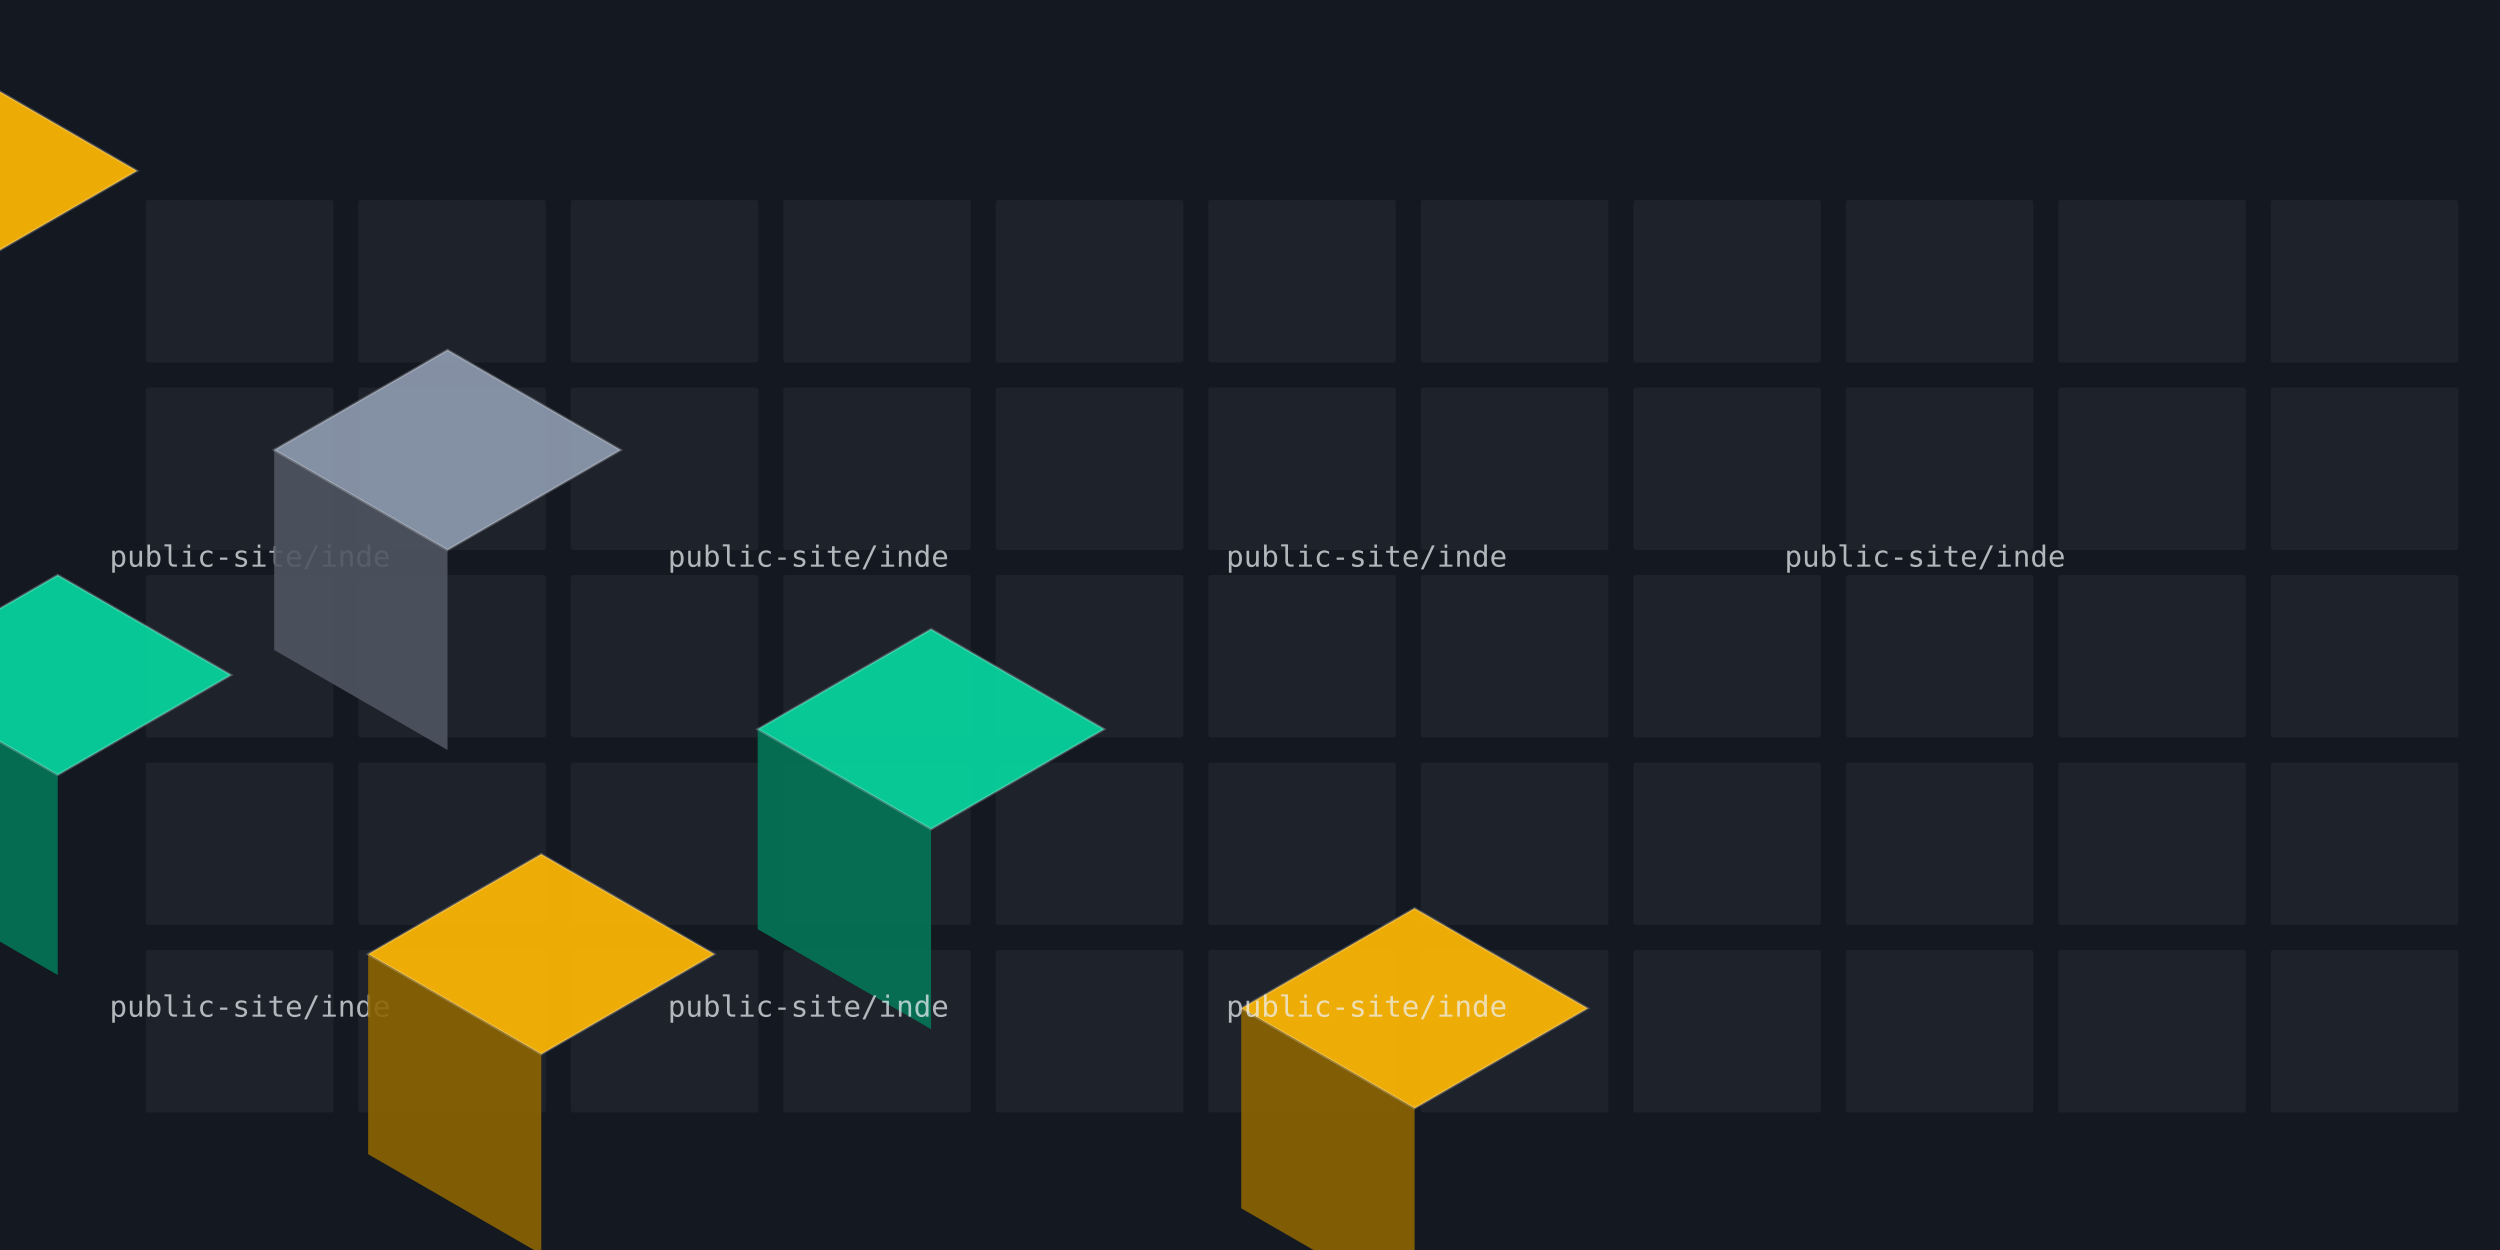
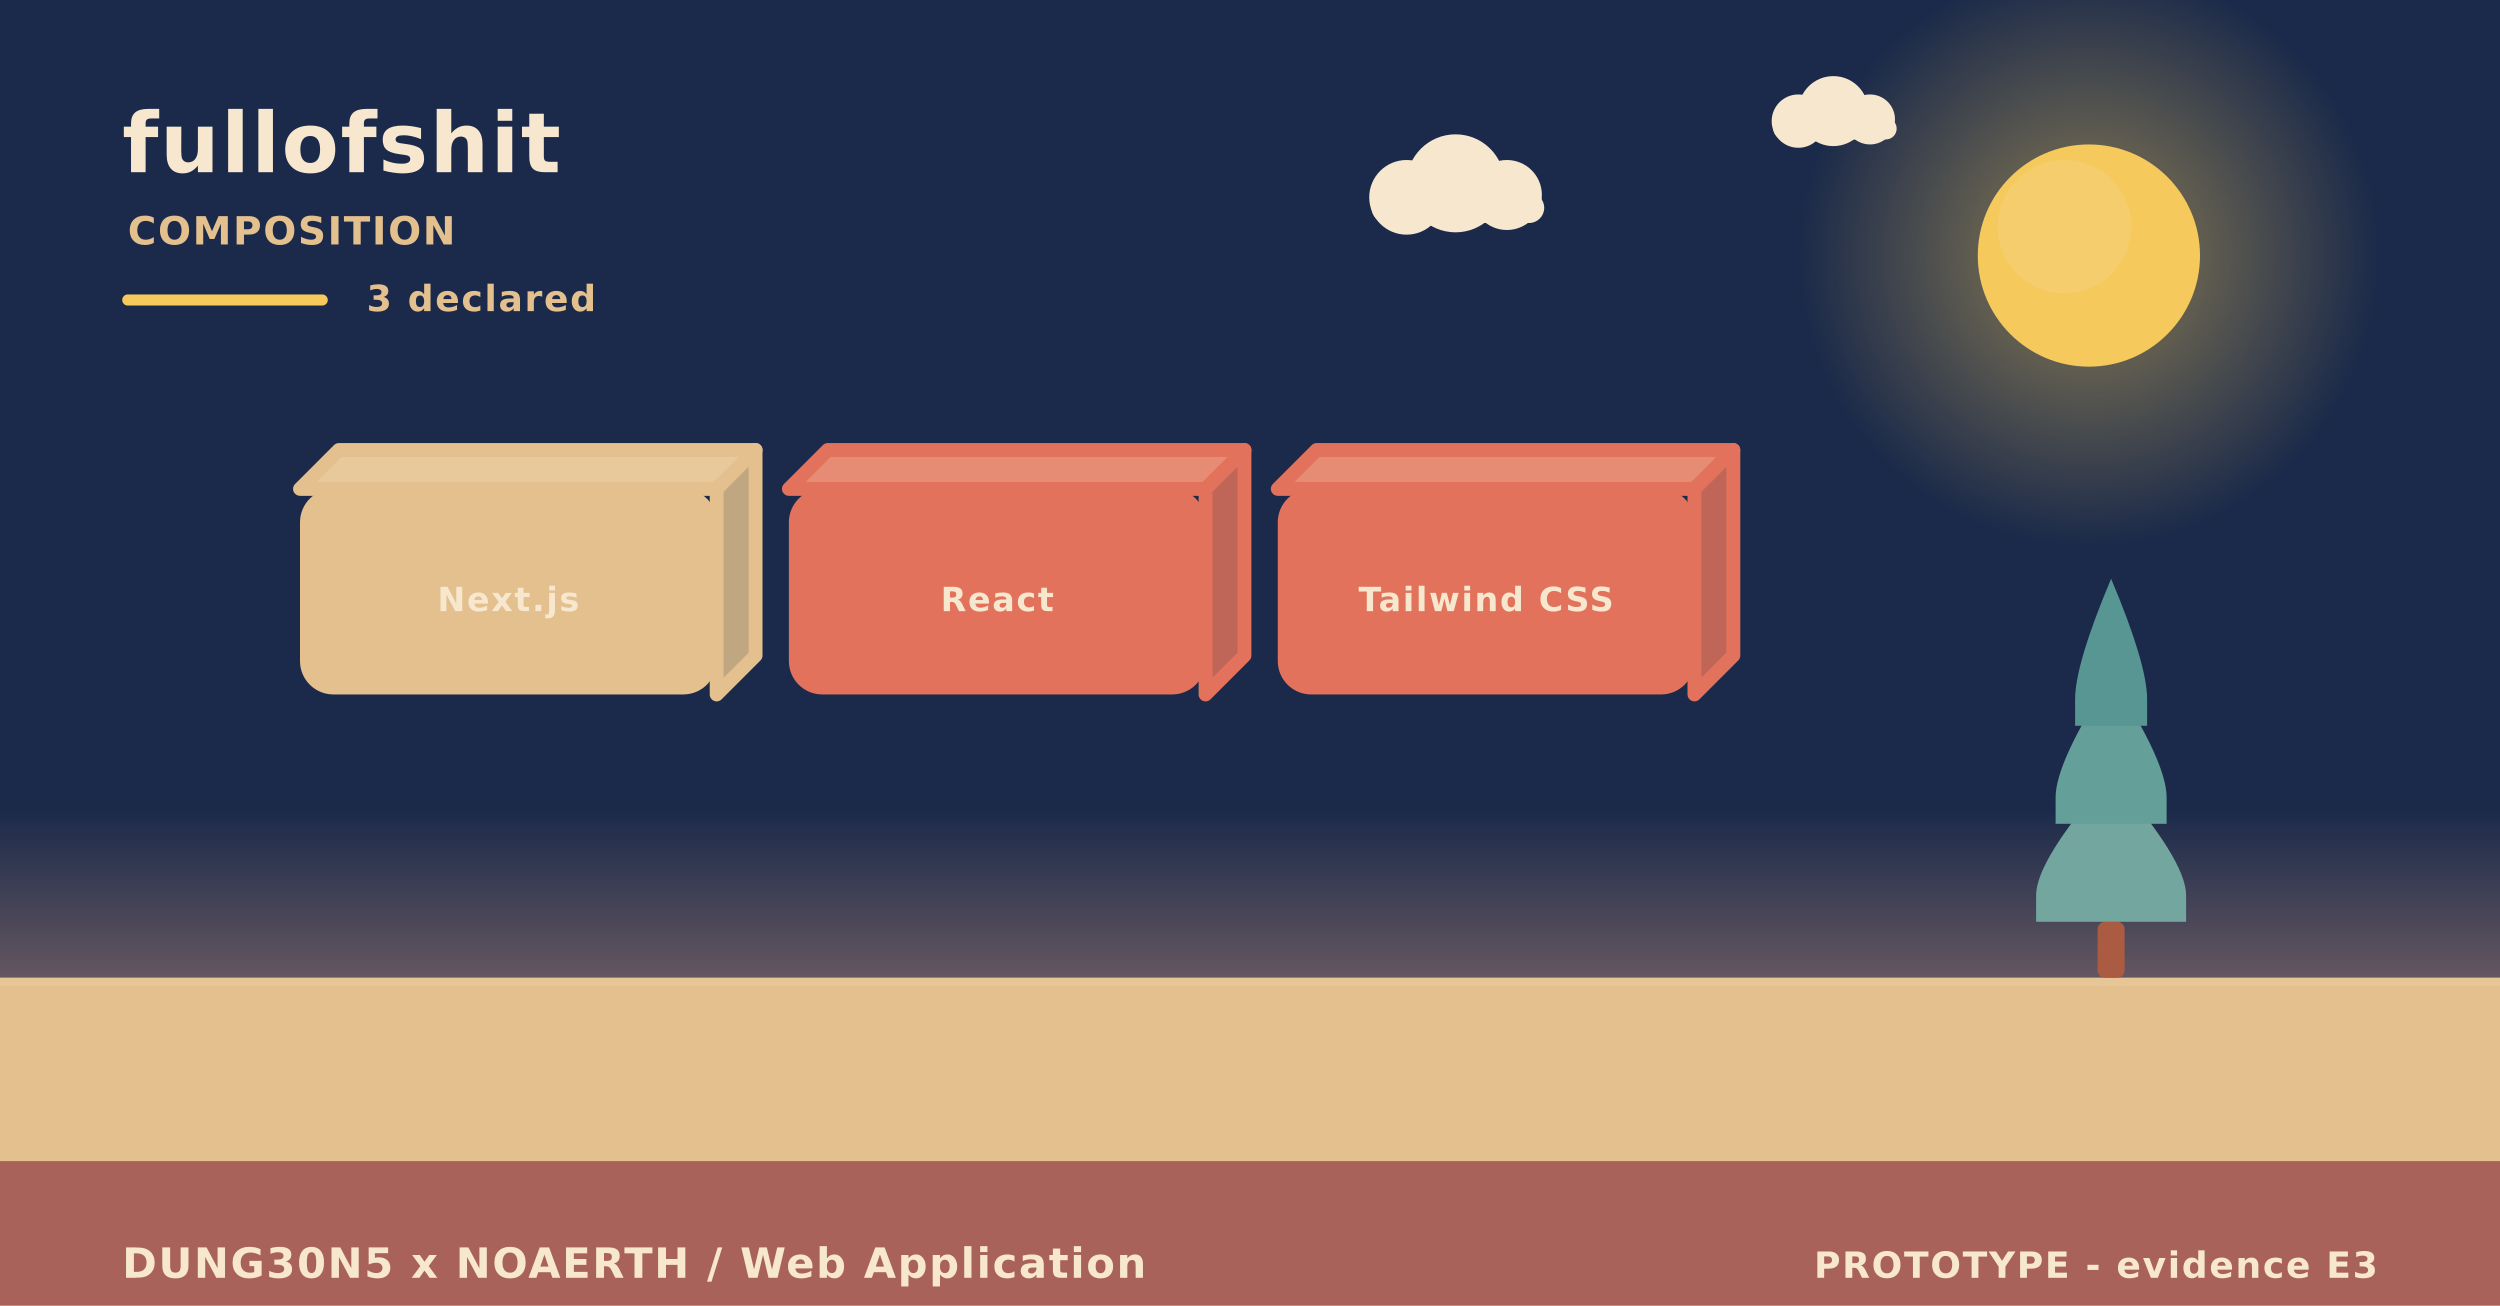
- <svg xmlns="http://www.w3.org/2000/svg" viewBox="0 0 1200 600" width="1200" height="600" role="img" aria-label="fullofshit component map">
-   <rect width="1200" height="600" fill="#141821" />
-   <defs>
-     <linearGradient id="gc" x1="0" y1="0" x2="1" y2="1">
-       <stop offset="0%" stop-color="#ffb703" />
-       <stop offset="100%" stop-color="#8d99ae" />
-     </linearGradient>
-   </defs>
-   <rect x="70.00" y="96.00" width="90.00" height="78.00" rx="1.20" fill="#eef1f6" opacity="0.05" />
-   <rect x="172.00" y="96.00" width="90.00" height="78.00" rx="1.20" fill="#eef1f6" opacity="0.05" />
-   <rect x="274.00" y="96.00" width="90.00" height="78.00" rx="1.20" fill="#eef1f6" opacity="0.05" />
-   <rect x="376.00" y="96.00" width="90.00" height="78.00" rx="1.20" fill="#eef1f6" opacity="0.05" />
-   <rect x="478.00" y="96.00" width="90.00" height="78.00" rx="1.20" fill="#eef1f6" opacity="0.05" />
-   <rect x="580.00" y="96.00" width="90.00" height="78.00" rx="1.20" fill="#eef1f6" opacity="0.05" />
-   <rect x="682.00" y="96.00" width="90.00" height="78.00" rx="1.20" fill="#eef1f6" opacity="0.05" />
-   <rect x="784.00" y="96.00" width="90.00" height="78.00" rx="1.20" fill="#eef1f6" opacity="0.05" />
-   <rect x="886.00" y="96.00" width="90.00" height="78.00" rx="1.20" fill="#eef1f6" opacity="0.05" />
-   <rect x="988.00" y="96.00" width="90.00" height="78.00" rx="1.20" fill="#eef1f6" opacity="0.05" />
-   <rect x="1090.00" y="96.00" width="90.00" height="78.00" rx="1.20" fill="#eef1f6" opacity="0.05" />
-   <rect x="70.00" y="186.00" width="90.00" height="78.00" rx="1.20" fill="#eef1f6" opacity="0.05" />
-   <rect x="172.00" y="186.00" width="90.00" height="78.00" rx="1.20" fill="#eef1f6" opacity="0.05" />
-   <rect x="274.00" y="186.00" width="90.00" height="78.00" rx="1.20" fill="#eef1f6" opacity="0.05" />
-   <rect x="376.00" y="186.00" width="90.00" height="78.00" rx="1.20" fill="#eef1f6" opacity="0.05" />
-   <rect x="478.00" y="186.00" width="90.00" height="78.00" rx="1.20" fill="#eef1f6" opacity="0.05" />
-   <rect x="580.00" y="186.00" width="90.00" height="78.00" rx="1.20" fill="#eef1f6" opacity="0.05" />
-   <rect x="682.00" y="186.00" width="90.00" height="78.00" rx="1.20" fill="#eef1f6" opacity="0.05" />
-   <rect x="784.00" y="186.00" width="90.00" height="78.00" rx="1.20" fill="#eef1f6" opacity="0.05" />
-   <rect x="886.00" y="186.00" width="90.00" height="78.00" rx="1.20" fill="#eef1f6" opacity="0.05" />
-   <rect x="988.00" y="186.00" width="90.00" height="78.00" rx="1.20" fill="#eef1f6" opacity="0.05" />
-   <rect x="1090.00" y="186.00" width="90.00" height="78.00" rx="1.20" fill="#eef1f6" opacity="0.05" />
-   <rect x="70.00" y="276.00" width="90.00" height="78.00" rx="1.20" fill="#eef1f6" opacity="0.05" />
-   <rect x="172.00" y="276.00" width="90.00" height="78.00" rx="1.20" fill="#eef1f6" opacity="0.05" />
-   <rect x="274.00" y="276.00" width="90.00" height="78.00" rx="1.20" fill="#eef1f6" opacity="0.05" />
-   <rect x="376.00" y="276.00" width="90.00" height="78.00" rx="1.20" fill="#eef1f6" opacity="0.05" />
-   <rect x="478.00" y="276.00" width="90.00" height="78.00" rx="1.20" fill="#eef1f6" opacity="0.05" />
-   <rect x="580.00" y="276.00" width="90.00" height="78.00" rx="1.20" fill="#eef1f6" opacity="0.05" />
-   <rect x="682.00" y="276.00" width="90.00" height="78.00" rx="1.20" fill="#eef1f6" opacity="0.05" />
-   <rect x="784.00" y="276.00" width="90.00" height="78.00" rx="1.20" fill="#eef1f6" opacity="0.05" />
-   <rect x="886.00" y="276.00" width="90.00" height="78.00" rx="1.20" fill="#eef1f6" opacity="0.05" />
-   <rect x="988.00" y="276.00" width="90.00" height="78.00" rx="1.20" fill="#eef1f6" opacity="0.05" />
-   <rect x="1090.00" y="276.00" width="90.00" height="78.00" rx="1.20" fill="#eef1f6" opacity="0.05" />
-   <rect x="70.00" y="366.00" width="90.00" height="78.00" rx="1.20" fill="#eef1f6" opacity="0.05" />
-   <rect x="172.00" y="366.00" width="90.00" height="78.00" rx="1.20" fill="#eef1f6" opacity="0.05" />
-   <rect x="274.00" y="366.00" width="90.00" height="78.00" rx="1.20" fill="#eef1f6" opacity="0.05" />
-   <rect x="376.00" y="366.00" width="90.00" height="78.00" rx="1.20" fill="#eef1f6" opacity="0.05" />
-   <rect x="478.00" y="366.00" width="90.00" height="78.00" rx="1.20" fill="#eef1f6" opacity="0.05" />
-   <rect x="580.00" y="366.00" width="90.00" height="78.00" rx="1.20" fill="#eef1f6" opacity="0.05" />
-   <rect x="682.00" y="366.00" width="90.00" height="78.00" rx="1.20" fill="#eef1f6" opacity="0.05" />
-   <rect x="784.00" y="366.00" width="90.00" height="78.00" rx="1.20" fill="#eef1f6" opacity="0.05" />
-   <rect x="886.00" y="366.00" width="90.00" height="78.00" rx="1.20" fill="#eef1f6" opacity="0.05" />
-   <rect x="988.00" y="366.00" width="90.00" height="78.00" rx="1.20" fill="#eef1f6" opacity="0.05" />
-   <rect x="1090.00" y="366.00" width="90.00" height="78.00" rx="1.20" fill="#eef1f6" opacity="0.05" />
-   <rect x="70.00" y="456.00" width="90.00" height="78.00" rx="1.20" fill="#eef1f6" opacity="0.05" />
-   <rect x="172.00" y="456.00" width="90.00" height="78.00" rx="1.20" fill="#eef1f6" opacity="0.05" />
-   <rect x="274.00" y="456.00" width="90.00" height="78.00" rx="1.20" fill="#eef1f6" opacity="0.05" />
-   <rect x="376.00" y="456.00" width="90.00" height="78.00" rx="1.20" fill="#eef1f6" opacity="0.05" />
-   <rect x="478.00" y="456.00" width="90.00" height="78.00" rx="1.20" fill="#eef1f6" opacity="0.05" />
-   <rect x="580.00" y="456.00" width="90.00" height="78.00" rx="1.20" fill="#eef1f6" opacity="0.05" />
-   <rect x="682.00" y="456.00" width="90.00" height="78.00" rx="1.20" fill="#eef1f6" opacity="0.05" />
-   <rect x="784.00" y="456.00" width="90.00" height="78.00" rx="1.20" fill="#eef1f6" opacity="0.05" />
-   <rect x="886.00" y="456.00" width="90.00" height="78.00" rx="1.20" fill="#eef1f6" opacity="0.05" />
-   <rect x="988.00" y="456.00" width="90.00" height="78.00" rx="1.20" fill="#eef1f6" opacity="0.05" />
-   <rect x="1090.00" y="456.00" width="90.00" height="78.00" rx="1.20" fill="#eef1f6" opacity="0.05" />
-   <g transform="rotate(0 120 140)">
-     <polygon points="-17.3,34.0 65.8,82.0 -17.3,130.0 -100.5,82.0" fill="#ffb703" opacity="0.92" />
-     <polygon points="-100.5,82.0 -17.3,130.0 -17.3,226.0 -100.5,178.0" fill="#8c6502" opacity="0.9" />
-     <polygon points="-17.3,34.0 65.8,82.0 -17.3,130.0 -100.5,82.0" fill="none" stroke="rgba(255,255,255,0.220)" stroke-width="1.2" />
-     <animateTransform attributeName="transform" type="rotate" values="-32.0 0.00 0.00 0.0 0.00 0.00" dur="6.55s" begin="0.0s" repeatCount="indefinite" />
+ <svg xmlns="http://www.w3.org/2000/svg" width="900" height="470" viewBox="0 0 900 470" role="img" aria-label="fullofshit - how it is composed">
+   <linearGradient id="skyc" x1="0" y1="0" x2="0" y2="1">
+     <stop offset="0" stop-color="#1b2a4a" />
+     <stop offset="0.62" stop-color="#1b2a4a" />
+     <stop offset="1" stop-color="#f3ad8a" />
+   </linearGradient>
+   <rect width="900" height="470" fill="url(#skyc)" />
+   <radialGradient id="sunc">
+     <stop offset="0.35" stop-color="#f5c95c" stop-opacity="0.34" />
+     <stop offset="1" stop-color="#f5c95c" stop-opacity="0" />
+   </radialGradient>
+   <circle cx="752" cy="92" r="104" fill="url(#sunc)" />
+   <circle cx="752" cy="92" r="40" fill="#f5c95c" />
+   <circle cx="743.2" cy="81.6" r="24" fill="#f5d27e" opacity="0.5" />
+   <g>
+     <circle cx="524" cy="66" r="17.64" fill="#f6e7ce" />
+     <circle cx="506.36" cy="71.04" r="13.44" fill="#f6e7ce" />
+     <circle cx="542.48" cy="70.2" r="12.6" fill="#f6e7ce" />
+     <rect x="493.76" y="69.36" width="62.16" height="10.92" rx="5.46" fill="#f6e7ce" />
+     <animateTransform attributeName="transform" type="translate" values="0 0;24 0;0 0" dur="36s" begin="0s" repeatCount="indefinite" />
  </g>
-   <text x="120" y="272" font-family="ui-monospace,Menlo,monospace" font-size="14" fill="rgba(238,241,246,0.720)" text-anchor="middle">public-site/inde</text>
-   <g transform="rotate(0 388 140)">
-     <polygon points="214.8,168.0 297.9,216.0 214.8,264.0 131.6,216.0" fill="#8d99ae" opacity="0.92" />
-     <polygon points="131.6,216.0 214.8,264.0 214.8,360.0 131.6,312.0" fill="#4e5460" opacity="0.9" />
-     <polygon points="214.8,168.0 297.9,216.0 214.8,264.0 131.6,216.0" fill="none" stroke="rgba(255,255,255,0.220)" stroke-width="1.2" />
-     <animateTransform attributeName="transform" type="rotate" values="-32.0 0.00 0.00 0.0 0.00 0.00" dur="6.55s" begin="0.4s" repeatCount="indefinite" />
+   <g>
+     <circle cx="660" cy="40" r="12.6" fill="#f6e7ce" />
+     <circle cx="647.4" cy="43.6" r="9.6" fill="#f6e7ce" />
+     <circle cx="673.2" cy="43" r="9" fill="#f6e7ce" />
+     <rect x="638.4" y="42.4" width="44.4" height="7.8" rx="3.9" fill="#f6e7ce" />
+     <animateTransform attributeName="transform" type="translate" values="0 0;-18 0;0 0" dur="46s" begin="3s" repeatCount="indefinite" />
  </g>
-   <text x="388" y="272" font-family="ui-monospace,Menlo,monospace" font-size="14" fill="rgba(238,241,246,0.720)" text-anchor="middle">public-site/inde</text>
-   <g transform="rotate(0 656 140)">
-     <polygon points="446.9,302.0 530.0,350.0 446.9,398.0 363.7,350.0" fill="#06d6a0" opacity="0.92" />
-     <polygon points="363.7,350.0 446.9,398.0 446.9,494.0 363.7,446.0" fill="#037658" opacity="0.9" />
-     <polygon points="446.9,302.0 530.0,350.0 446.9,398.0 363.7,350.0" fill="none" stroke="rgba(255,255,255,0.220)" stroke-width="1.2" />
-     <animateTransform attributeName="transform" type="rotate" values="-32.0 0.00 0.00 0.0 0.00 0.00" dur="6.55s" begin="0.8s" repeatCount="indefinite" />
+   <rect x="0" y="352" width="900" height="118" fill="#e3c08d" />
+   <rect x="0" y="352" width="900" height="3" fill="#e6c596" />
+   <text x="44" y="62" font-family="Verdana,DejaVu Sans,sans-serif" font-size="30" font-weight="700" letter-spacing="0.6" fill="#f6e7ce" text-anchor="start">fullofshit</text>
+   <text x="46" y="88" font-family="Verdana,DejaVu Sans,sans-serif" font-size="14" font-weight="700" letter-spacing="0.6" fill="#e3c08d" text-anchor="start">COMPOSITION</text>
+   <rect x="44" y="106" width="74" height="4" rx="2" fill="#f5c95c" />
+   <text x="132" y="112" font-family="Verdana,DejaVu Sans,sans-serif" font-size="13" font-weight="700" letter-spacing="0.6" fill="#e3c08d" text-anchor="start">3 declared</text>
+   <g>
+     <path d="M108,176 L258,176 L272,162 L122,162 Z" fill="#e7c99b" stroke="#e3c08d" stroke-width="5" stroke-linejoin="round" />
+     <path d="M258,176 L272,162 L272,236 L258,250 Z" fill="#c1a682" stroke="#e3c08d" stroke-width="5" stroke-linejoin="round" />
+     <rect x="108" y="176" width="150" height="74" rx="12" fill="#e3c08d" />
+     <animateTransform attributeName="transform" type="translate" values="0 10;0 0" dur="0.75s" begin="0s" fill="freeze" />
  </g>
-   <text x="656" y="272" font-family="ui-monospace,Menlo,monospace" font-size="14" fill="rgba(238,241,246,0.720)" text-anchor="middle">public-site/inde</text>
-   <g transform="rotate(0 924 140)">
-     <polygon points="679.0,436.0 762.1,484.0 679.0,532.0 595.8,484.0" fill="#ffb703" opacity="0.92" />
-     <polygon points="595.8,484.0 679.0,532.0 679.0,628.0 595.8,580.0" fill="#8c6502" opacity="0.9" />
-     <polygon points="679.0,436.0 762.1,484.0 679.0,532.0 595.8,484.0" fill="none" stroke="rgba(255,255,255,0.220)" stroke-width="1.2" />
-     <animateTransform attributeName="transform" type="rotate" values="-32.0 0.00 0.00 0.0 0.00 0.00" dur="6.55s" begin="1.2s" repeatCount="indefinite" />
+   <text x="183" y="220" font-family="Verdana,DejaVu Sans,sans-serif" font-size="12" font-weight="700" letter-spacing="0.6" fill="#f6e7ce" text-anchor="middle">Next.js</text>
+   <g>
+     <path d="M284,176 L434,176 L448,162 L298,162 Z" fill="#e68c74" stroke="#e2725b" stroke-width="5" stroke-linejoin="round" />
+     <path d="M434,176 L448,162 L448,236 L434,250 Z" fill="#c06658" stroke="#e2725b" stroke-width="5" stroke-linejoin="round" />
+     <rect x="284" y="176" width="150" height="74" rx="12" fill="#e2725b" />
+     <animateTransform attributeName="transform" type="translate" values="0 10;0 0" dur="0.75s" begin="0.16s" fill="freeze" />
  </g>
-   <text x="924" y="272" font-family="ui-monospace,Menlo,monospace" font-size="14" fill="rgba(238,241,246,0.720)" text-anchor="middle">public-site/inde</text>
-   <g transform="rotate(0 120 356)">
-     <polygon points="-204.4,142.0 -121.2,190.0 -204.4,238.0 -287.5,190.0" fill="#8d99ae" opacity="0.92" />
-     <polygon points="-287.5,190.0 -204.4,238.0 -204.4,334.0 -287.5,286.0" fill="#4e5460" opacity="0.9" />
-     <polygon points="-204.4,142.0 -121.2,190.0 -204.4,238.0 -287.5,190.0" fill="none" stroke="rgba(255,255,255,0.220)" stroke-width="1.2" />
-     <animateTransform attributeName="transform" type="rotate" values="-32.0 0.00 0.00 0.0 0.00 0.00" dur="6.55s" begin="1.6s" repeatCount="indefinite" />
+   <text x="359" y="220" font-family="Verdana,DejaVu Sans,sans-serif" font-size="12" font-weight="700" letter-spacing="0.6" fill="#f6e7ce" text-anchor="middle">React</text>
+   <g>
+     <path d="M460,176 L610,176 L624,162 L474,162 Z" fill="#e68c74" stroke="#e2725b" stroke-width="5" stroke-linejoin="round" />
+     <path d="M610,176 L624,162 L624,236 L610,250 Z" fill="#c06658" stroke="#e2725b" stroke-width="5" stroke-linejoin="round" />
+     <rect x="460" y="176" width="150" height="74" rx="12" fill="#e2725b" />
+     <animateTransform attributeName="transform" type="translate" values="0 10;0 0" dur="0.75s" begin="0.32s" fill="freeze" />
  </g>
-   <text x="120" y="488" font-family="ui-monospace,Menlo,monospace" font-size="14" fill="rgba(238,241,246,0.720)" text-anchor="middle">public-site/inde</text>
-   <g transform="rotate(0 388 356)">
-     <polygon points="27.7,276.0 110.9,324.0 27.7,372.0 -55.4,324.0" fill="#06d6a0" opacity="0.92" />
-     <polygon points="-55.4,324.0 27.7,372.0 27.7,468.0 -55.4,420.0" fill="#037658" opacity="0.9" />
-     <polygon points="27.7,276.0 110.9,324.0 27.7,372.0 -55.4,324.0" fill="none" stroke="rgba(255,255,255,0.220)" stroke-width="1.2" />
-     <animateTransform attributeName="transform" type="rotate" values="-32.0 0.00 0.00 0.0 0.00 0.00" dur="6.55s" begin="2.0s" repeatCount="indefinite" />
-   </g>
-   <text x="388" y="488" font-family="ui-monospace,Menlo,monospace" font-size="14" fill="rgba(238,241,246,0.720)" text-anchor="middle">public-site/inde</text>
-   <g transform="rotate(0 656 356)">
-     <polygon points="259.8,410.0 342.9,458.0 259.8,506.0 176.7,458.0" fill="#ffb703" opacity="0.92" />
-     <polygon points="176.7,458.0 259.8,506.0 259.8,602.0 176.7,554.0" fill="#8c6502" opacity="0.9" />
-     <polygon points="259.8,410.0 342.9,458.0 259.8,506.0 176.7,458.0" fill="none" stroke="rgba(255,255,255,0.220)" stroke-width="1.2" />
-     <animateTransform attributeName="transform" type="rotate" values="-32.0 0.00 0.00 0.0 0.00 0.00" dur="6.55s" begin="2.4s" repeatCount="indefinite" />
-   </g>
-   <text x="656" y="488" font-family="ui-monospace,Menlo,monospace" font-size="14" fill="rgba(238,241,246,0.720)" text-anchor="middle">public-site/inde</text>
+   <text x="535" y="220" font-family="Verdana,DejaVu Sans,sans-serif" font-size="12" font-weight="700" letter-spacing="0.6" fill="#f6e7ce" text-anchor="middle">Tailwind CSS</text>
+   <rect x="755.14" y="331.84" width="9.72" height="20.16" rx="2.7" fill="#ac5b43" />
+   <path d="M760,278.92 Q733,309.61 733,322.31 Q733,331.84 733,331.84 L787,331.84 Q787,331.84 787,322.31 Q787,309.61 760,278.92 Z" fill="#74a6a0" />
+   <path d="M760,243.64 Q740.02,274.33 740.02,287.03 Q740.02,296.56 740.02,296.56 L779.98,296.56 Q779.98,296.56 779.98,287.03 Q779.98,274.33 760,243.64 Z" fill="#649f9a" />
+   <path d="M760,208.36 Q747.04,239.05 747.04,251.75 Q747.04,261.28 747.04,261.28 L772.96,261.28 Q772.96,261.28 772.96,251.75 Q772.96,239.05 760,208.36 Z" fill="#589694" />
+   <rect x="0" y="418" width="900" height="52" rx="0" fill="#a65c56" opacity="0.94" />
+   <text x="44" y="460" font-family="Verdana,DejaVu Sans,sans-serif" font-size="15" font-weight="700" letter-spacing="0.6" fill="#f6e7ce" text-anchor="start">DUNG30N5 x NOAERTH  /  Web Application</text>
+   <text x="856" y="460" font-family="Verdana,DejaVu Sans,sans-serif" font-size="13" font-weight="700" letter-spacing="0.6" fill="#f6e7ce" text-anchor="end">PROTOTYPE  -  evidence E3</text>
</svg>
